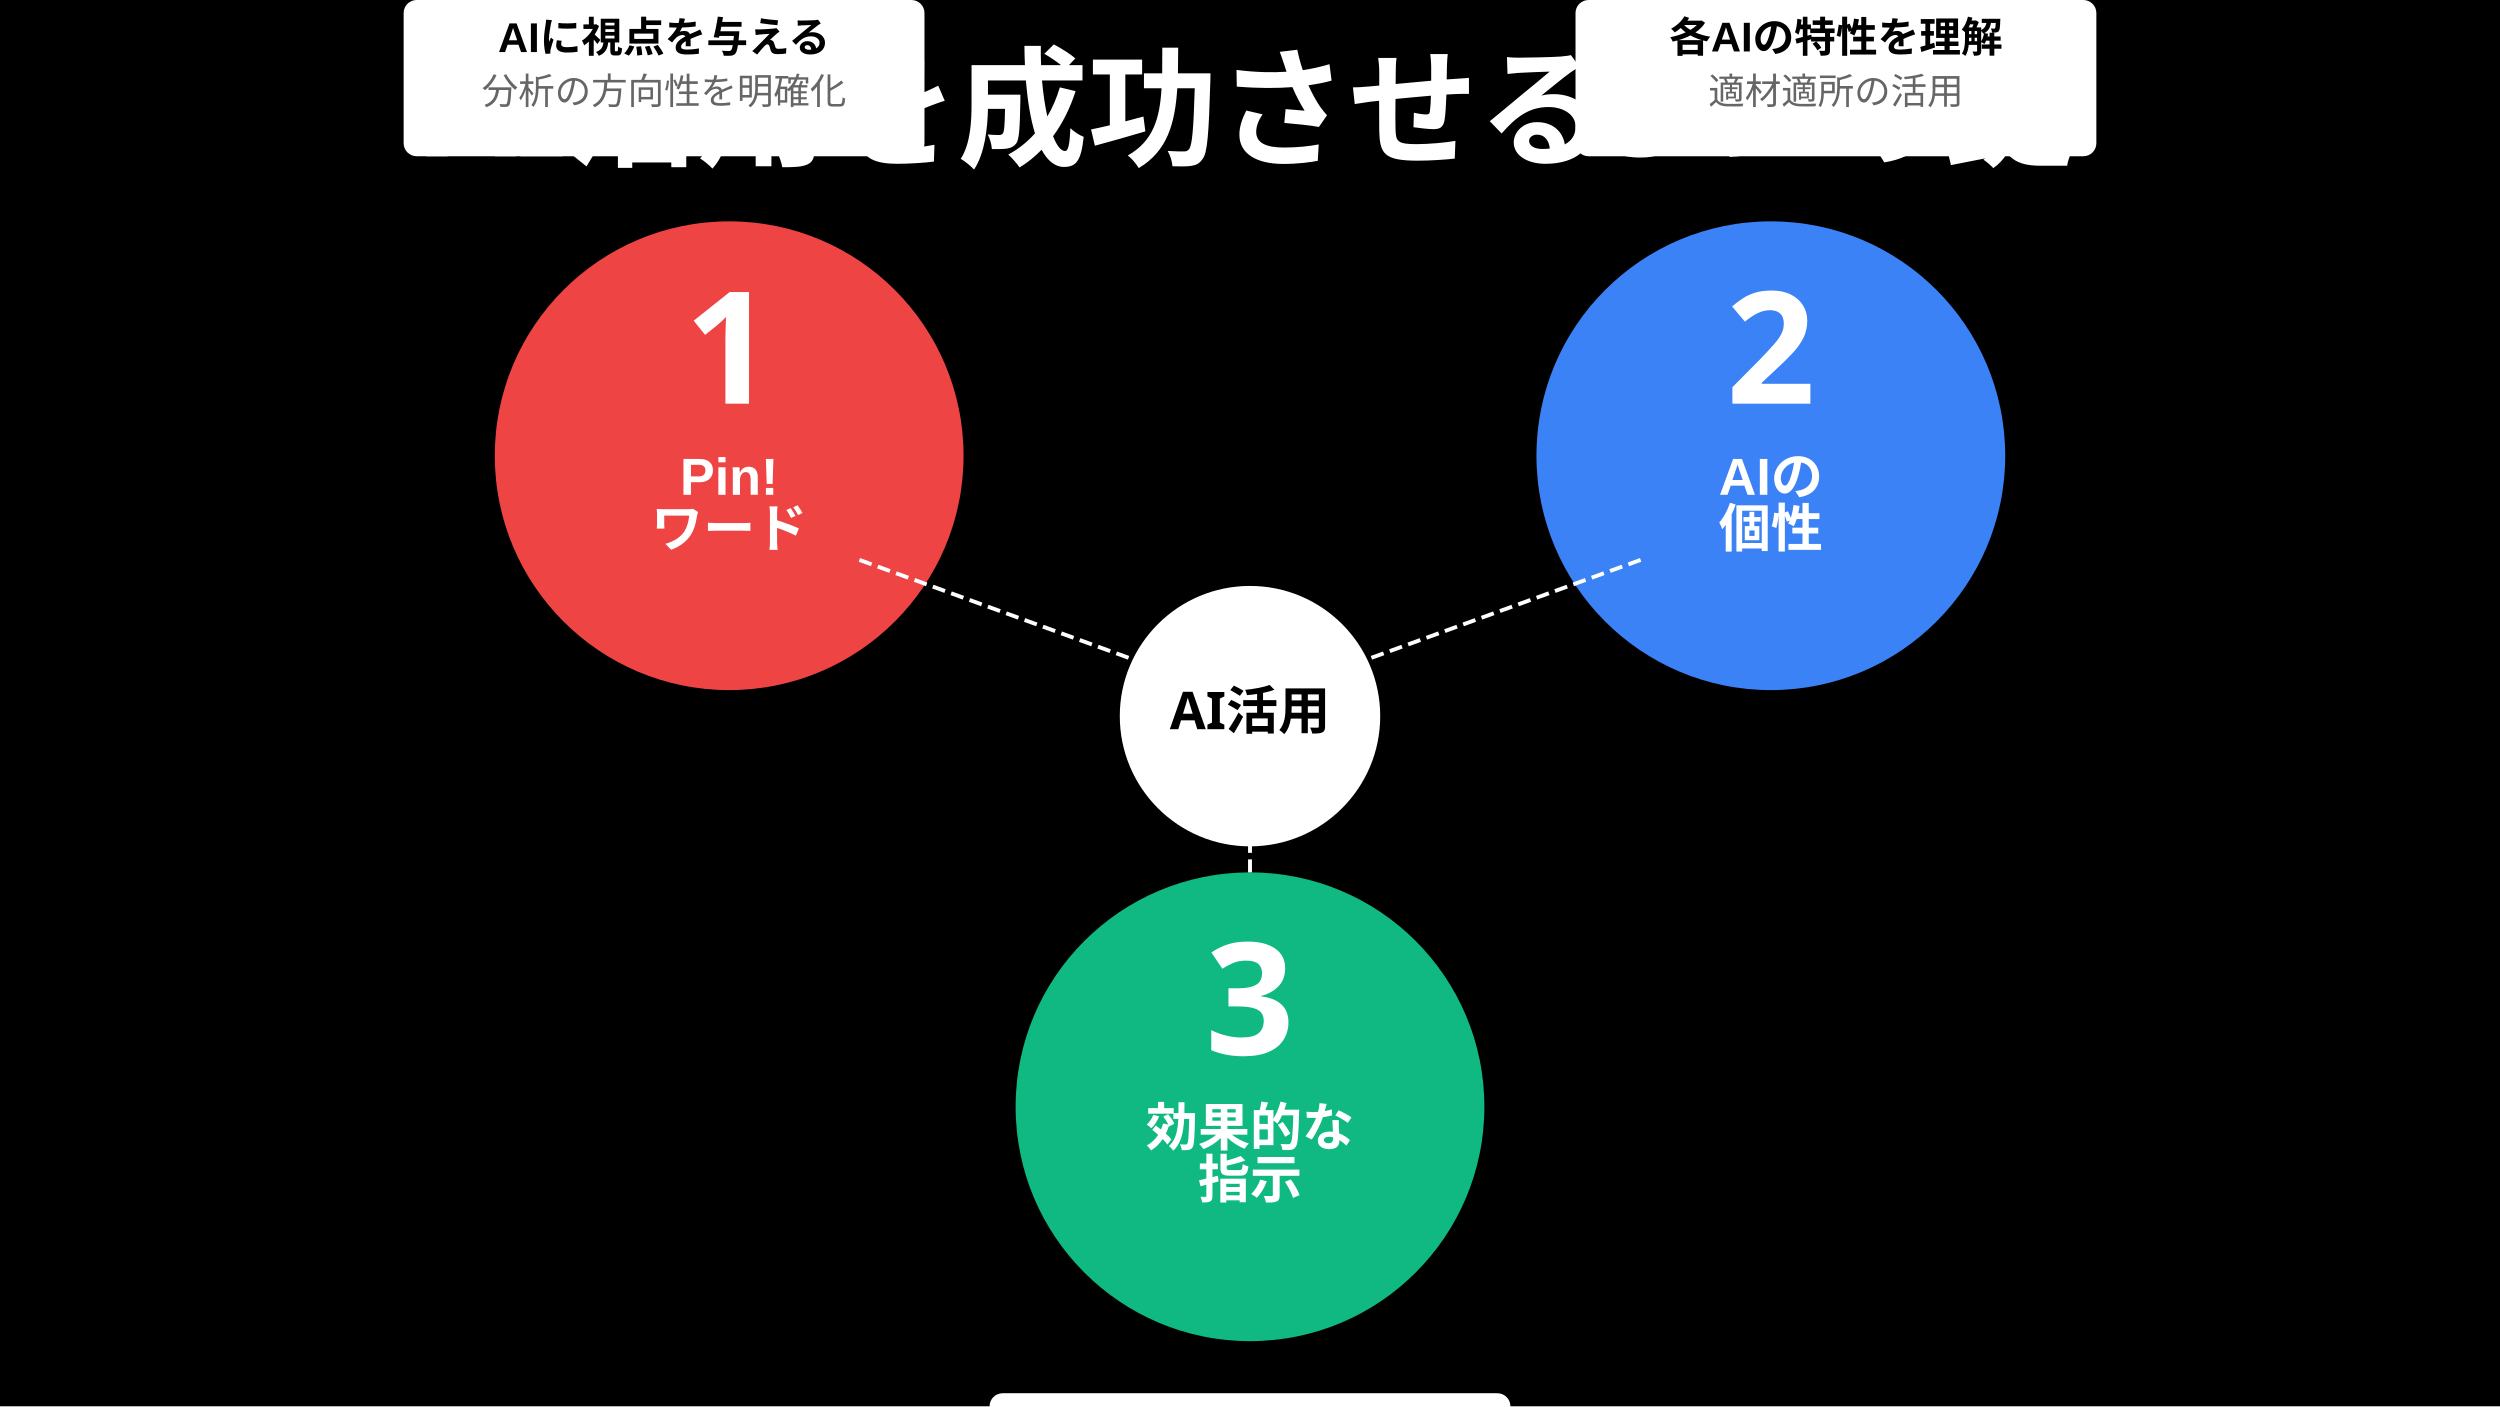
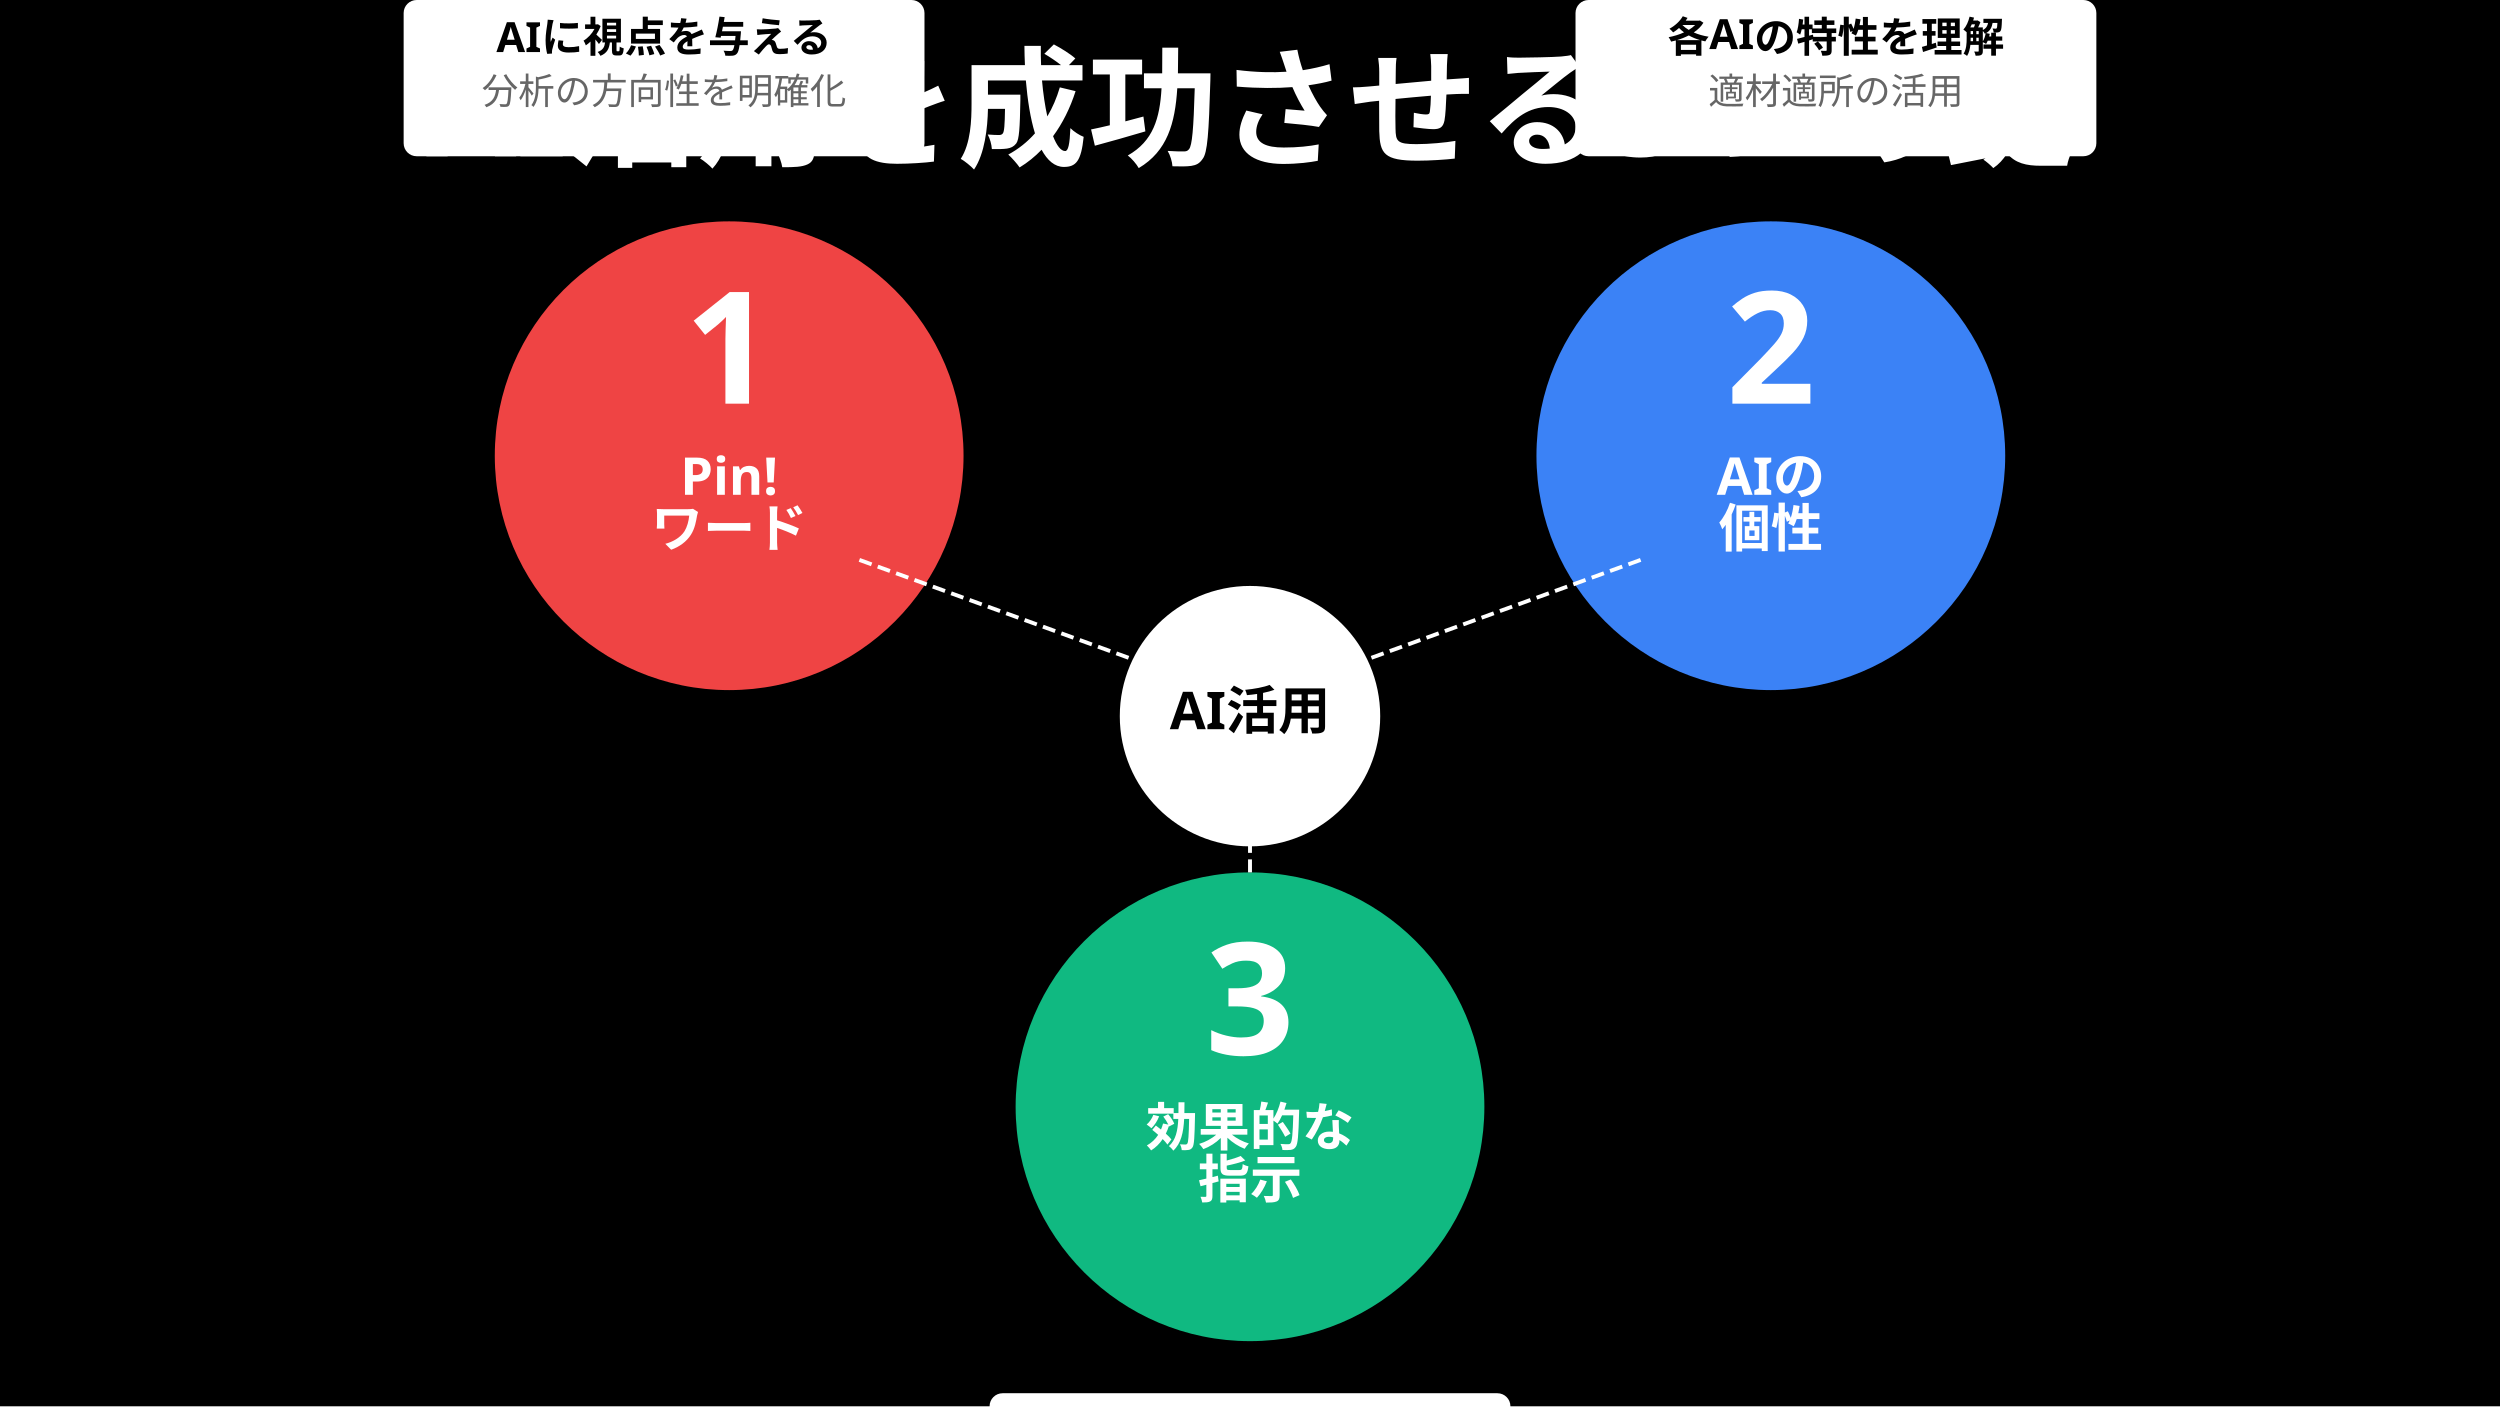
<svg xmlns="http://www.w3.org/2000/svg" viewBox="0 0 1920 1080">
  <rect width="1920" height="1080" fill="#000000" />
-   <text x="960" y="120" font-family="Arial Black, sans-serif" font-size="100" font-weight="900" text-anchor="middle" fill="#FFFFFF">
+   <text x="960" y="120" font-family="Noto Sans, Noto Sans JP, sans-serif" font-size="100" font-weight="700" text-anchor="middle" fill="#FFFFFF">
    AI活用を成功させる3つの鍵
  </text>
  <g transform="translate(960, 550)">
    <circle cx="0" cy="0" r="100" fill="#FFFFFF" />
-     <text x="0" y="10" font-family="Arial Black, sans-serif" font-size="40" font-weight="900" text-anchor="middle" fill="#000000">
+     <text x="0" y="10" font-family="Noto Sans, Noto Sans JP, sans-serif" font-size="40" font-weight="700" text-anchor="middle" fill="#000000">
      AI活用
    </text>
    <g transform="translate(-400, -200)">
      <circle cx="0" cy="0" r="180" fill="#EF4444" />
-       <text x="0" y="-40" font-family="Arial Black, sans-serif" font-size="120" font-weight="900" text-anchor="middle" fill="#FFFFFF">1</text>
-       <text x="0" y="30" font-family="Arial, sans-serif" font-size="40" font-weight="bold" text-anchor="middle" fill="#FFFFFF">Pin!</text>
-       <text x="0" y="70" font-family="Arial, sans-serif" font-size="40" font-weight="bold" text-anchor="middle" fill="#FFFFFF">ワード</text>
+       <text x="0" y="-40" font-family="Noto Sans, Noto Sans JP, sans-serif" font-size="120" font-weight="700" text-anchor="middle" fill="#FFFFFF">1</text>
+       <text x="0" y="30" font-family="Noto Sans, Noto Sans JP, sans-serif" font-size="40" font-weight="bold" text-anchor="middle" fill="#FFFFFF">Pin!</text>
+       <text x="0" y="70" font-family="Noto Sans, Noto Sans JP, sans-serif" font-size="40" font-weight="bold" text-anchor="middle" fill="#FFFFFF">ワード</text>
      <rect x="-250" y="-350" width="400" height="120" fill="#FFFFFF" rx="10" />
-       <text x="-50" y="-310" font-family="Arial, sans-serif" font-size="32" font-weight="bold" text-anchor="middle" fill="#000000">AIに視点を与える</text>
-       <text x="-50" y="-270" font-family="Arial, sans-serif" font-size="28" text-anchor="middle" fill="#666666">分析の方向性を明確化</text>
+       <text x="-50" y="-310" font-family="Noto Sans, Noto Sans JP, sans-serif" font-size="32" font-weight="bold" text-anchor="middle" fill="#000000">AIに視点を与える</text>
+       <text x="-50" y="-270" font-family="Noto Sans, Noto Sans JP, sans-serif" font-size="28" text-anchor="middle" fill="#666666">分析の方向性を明確化</text>
    </g>
    <g transform="translate(400, -200)">
      <circle cx="0" cy="0" r="180" fill="#3B82F6" />
-       <text x="0" y="-40" font-family="Arial Black, sans-serif" font-size="120" font-weight="900" text-anchor="middle" fill="#FFFFFF">2</text>
-       <text x="0" y="30" font-family="Arial, sans-serif" font-size="40" font-weight="bold" text-anchor="middle" fill="#FFFFFF">AIの</text>
-       <text x="0" y="70" font-family="Arial, sans-serif" font-size="40" font-weight="bold" text-anchor="middle" fill="#FFFFFF">個性</text>
+       <text x="0" y="-40" font-family="Noto Sans, Noto Sans JP, sans-serif" font-size="120" font-weight="700" text-anchor="middle" fill="#FFFFFF">2</text>
+       <text x="0" y="30" font-family="Noto Sans, Noto Sans JP, sans-serif" font-size="40" font-weight="bold" text-anchor="middle" fill="#FFFFFF">AIの</text>
+       <text x="0" y="70" font-family="Noto Sans, Noto Sans JP, sans-serif" font-size="40" font-weight="bold" text-anchor="middle" fill="#FFFFFF">個性</text>
      <rect x="-150" y="-350" width="400" height="120" fill="#FFFFFF" rx="10" />
-       <text x="50" y="-310" font-family="Arial, sans-serif" font-size="32" font-weight="bold" text-anchor="middle" fill="#000000">各AIの特性を理解</text>
-       <text x="50" y="-270" font-family="Arial, sans-serif" font-size="28" text-anchor="middle" fill="#666666">適材適所の活用</text>
+       <text x="50" y="-310" font-family="Noto Sans, Noto Sans JP, sans-serif" font-size="32" font-weight="bold" text-anchor="middle" fill="#000000">各AIの特性を理解</text>
+       <text x="50" y="-270" font-family="Noto Sans, Noto Sans JP, sans-serif" font-size="28" text-anchor="middle" fill="#666666">適材適所の活用</text>
    </g>
    <g transform="translate(0, 300)">
      <circle cx="0" cy="0" r="180" fill="#10B981" />
-       <text x="0" y="-40" font-family="Arial Black, sans-serif" font-size="120" font-weight="900" text-anchor="middle" fill="#FFFFFF">3</text>
-       <text x="0" y="30" font-family="Arial, sans-serif" font-size="40" font-weight="bold" text-anchor="middle" fill="#FFFFFF">効果的な</text>
-       <text x="0" y="70" font-family="Arial, sans-serif" font-size="40" font-weight="bold" text-anchor="middle" fill="#FFFFFF">指示</text>
+       <text x="0" y="-40" font-family="Noto Sans, Noto Sans JP, sans-serif" font-size="120" font-weight="700" text-anchor="middle" fill="#FFFFFF">3</text>
+       <text x="0" y="30" font-family="Noto Sans, Noto Sans JP, sans-serif" font-size="40" font-weight="bold" text-anchor="middle" fill="#FFFFFF">効果的な</text>
+       <text x="0" y="70" font-family="Noto Sans, Noto Sans JP, sans-serif" font-size="40" font-weight="bold" text-anchor="middle" fill="#FFFFFF">指示</text>
      <rect x="-200" y="220" width="400" height="120" fill="#FFFFFF" rx="10" />
-       <text x="0" y="260" font-family="Arial, sans-serif" font-size="32" font-weight="bold" text-anchor="middle" fill="#000000">明確で具体的な指示</text>
-       <text x="0" y="300" font-family="Arial, sans-serif" font-size="28" text-anchor="middle" fill="#666666">プロンプトエンジニアリング</text>
+       <text x="0" y="260" font-family="Noto Sans, Noto Sans JP, sans-serif" font-size="32" font-weight="bold" text-anchor="middle" fill="#000000">明確で具体的な指示</text>
+       <text x="0" y="300" font-family="Noto Sans, Noto Sans JP, sans-serif" font-size="28" text-anchor="middle" fill="#666666">プロンプトエンジニアリング</text>
    </g>
    <line x1="-300" y1="-120" x2="-80" y2="-40" stroke="#FFFFFF" stroke-width="3" stroke-dasharray="10,5" />
    <line x1="300" y1="-120" x2="80" y2="-40" stroke="#FFFFFF" stroke-width="3" stroke-dasharray="10,5" />
    <line x1="0" y1="120" x2="0" y2="80" stroke="#FFFFFF" stroke-width="3" stroke-dasharray="10,5" />
  </g>
</svg>
